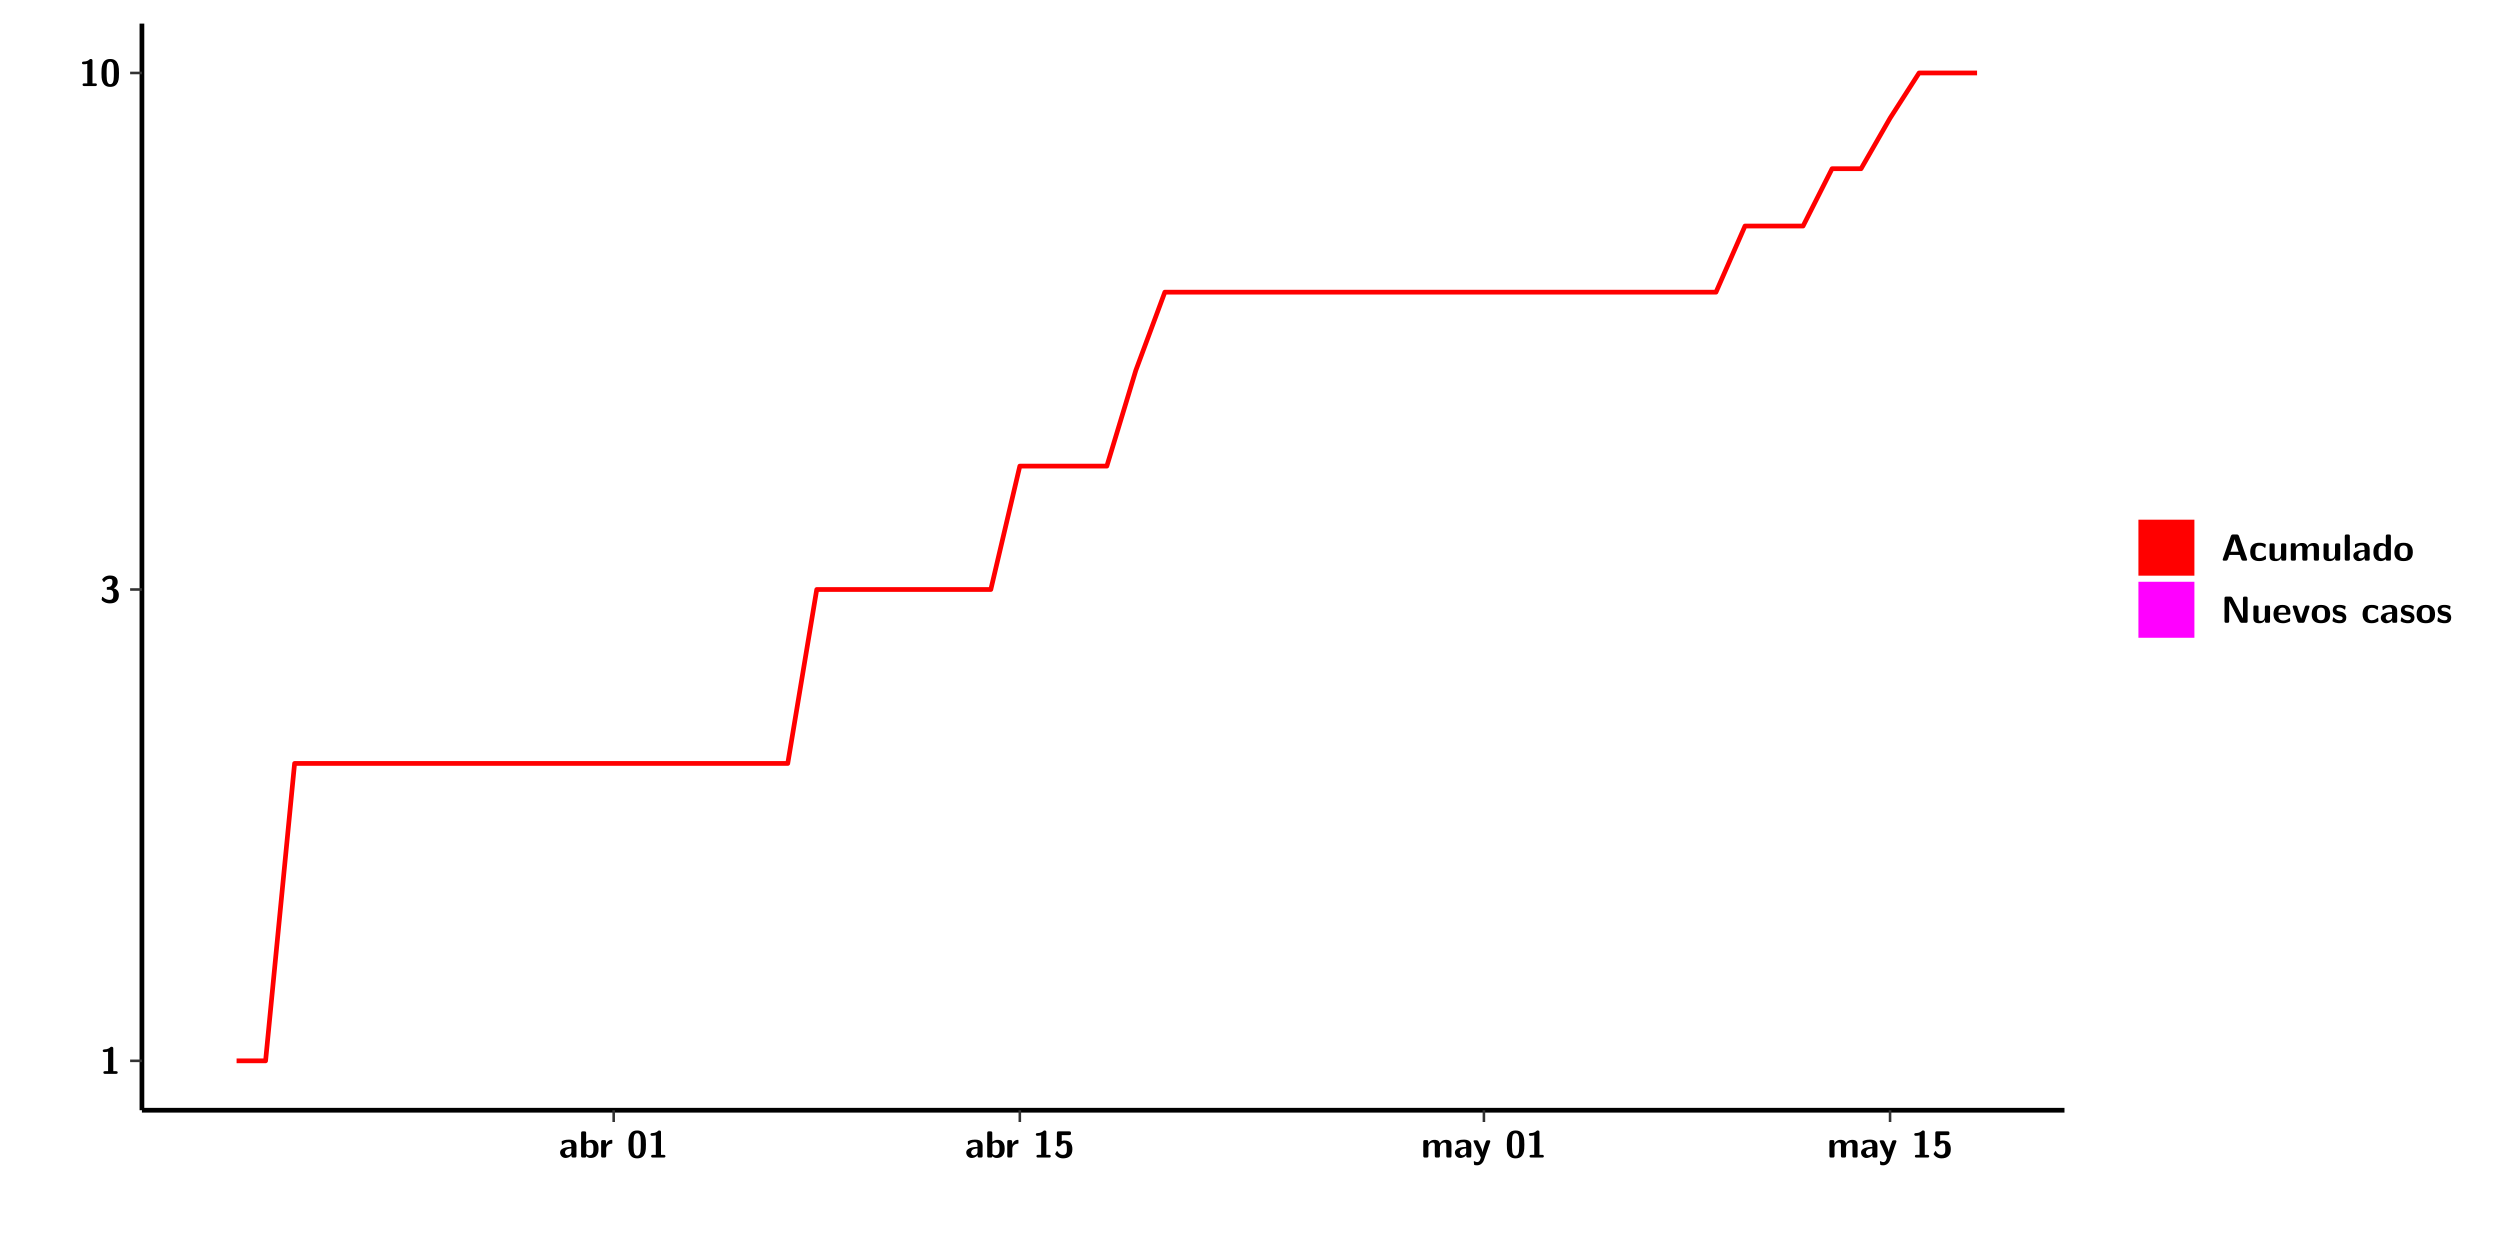
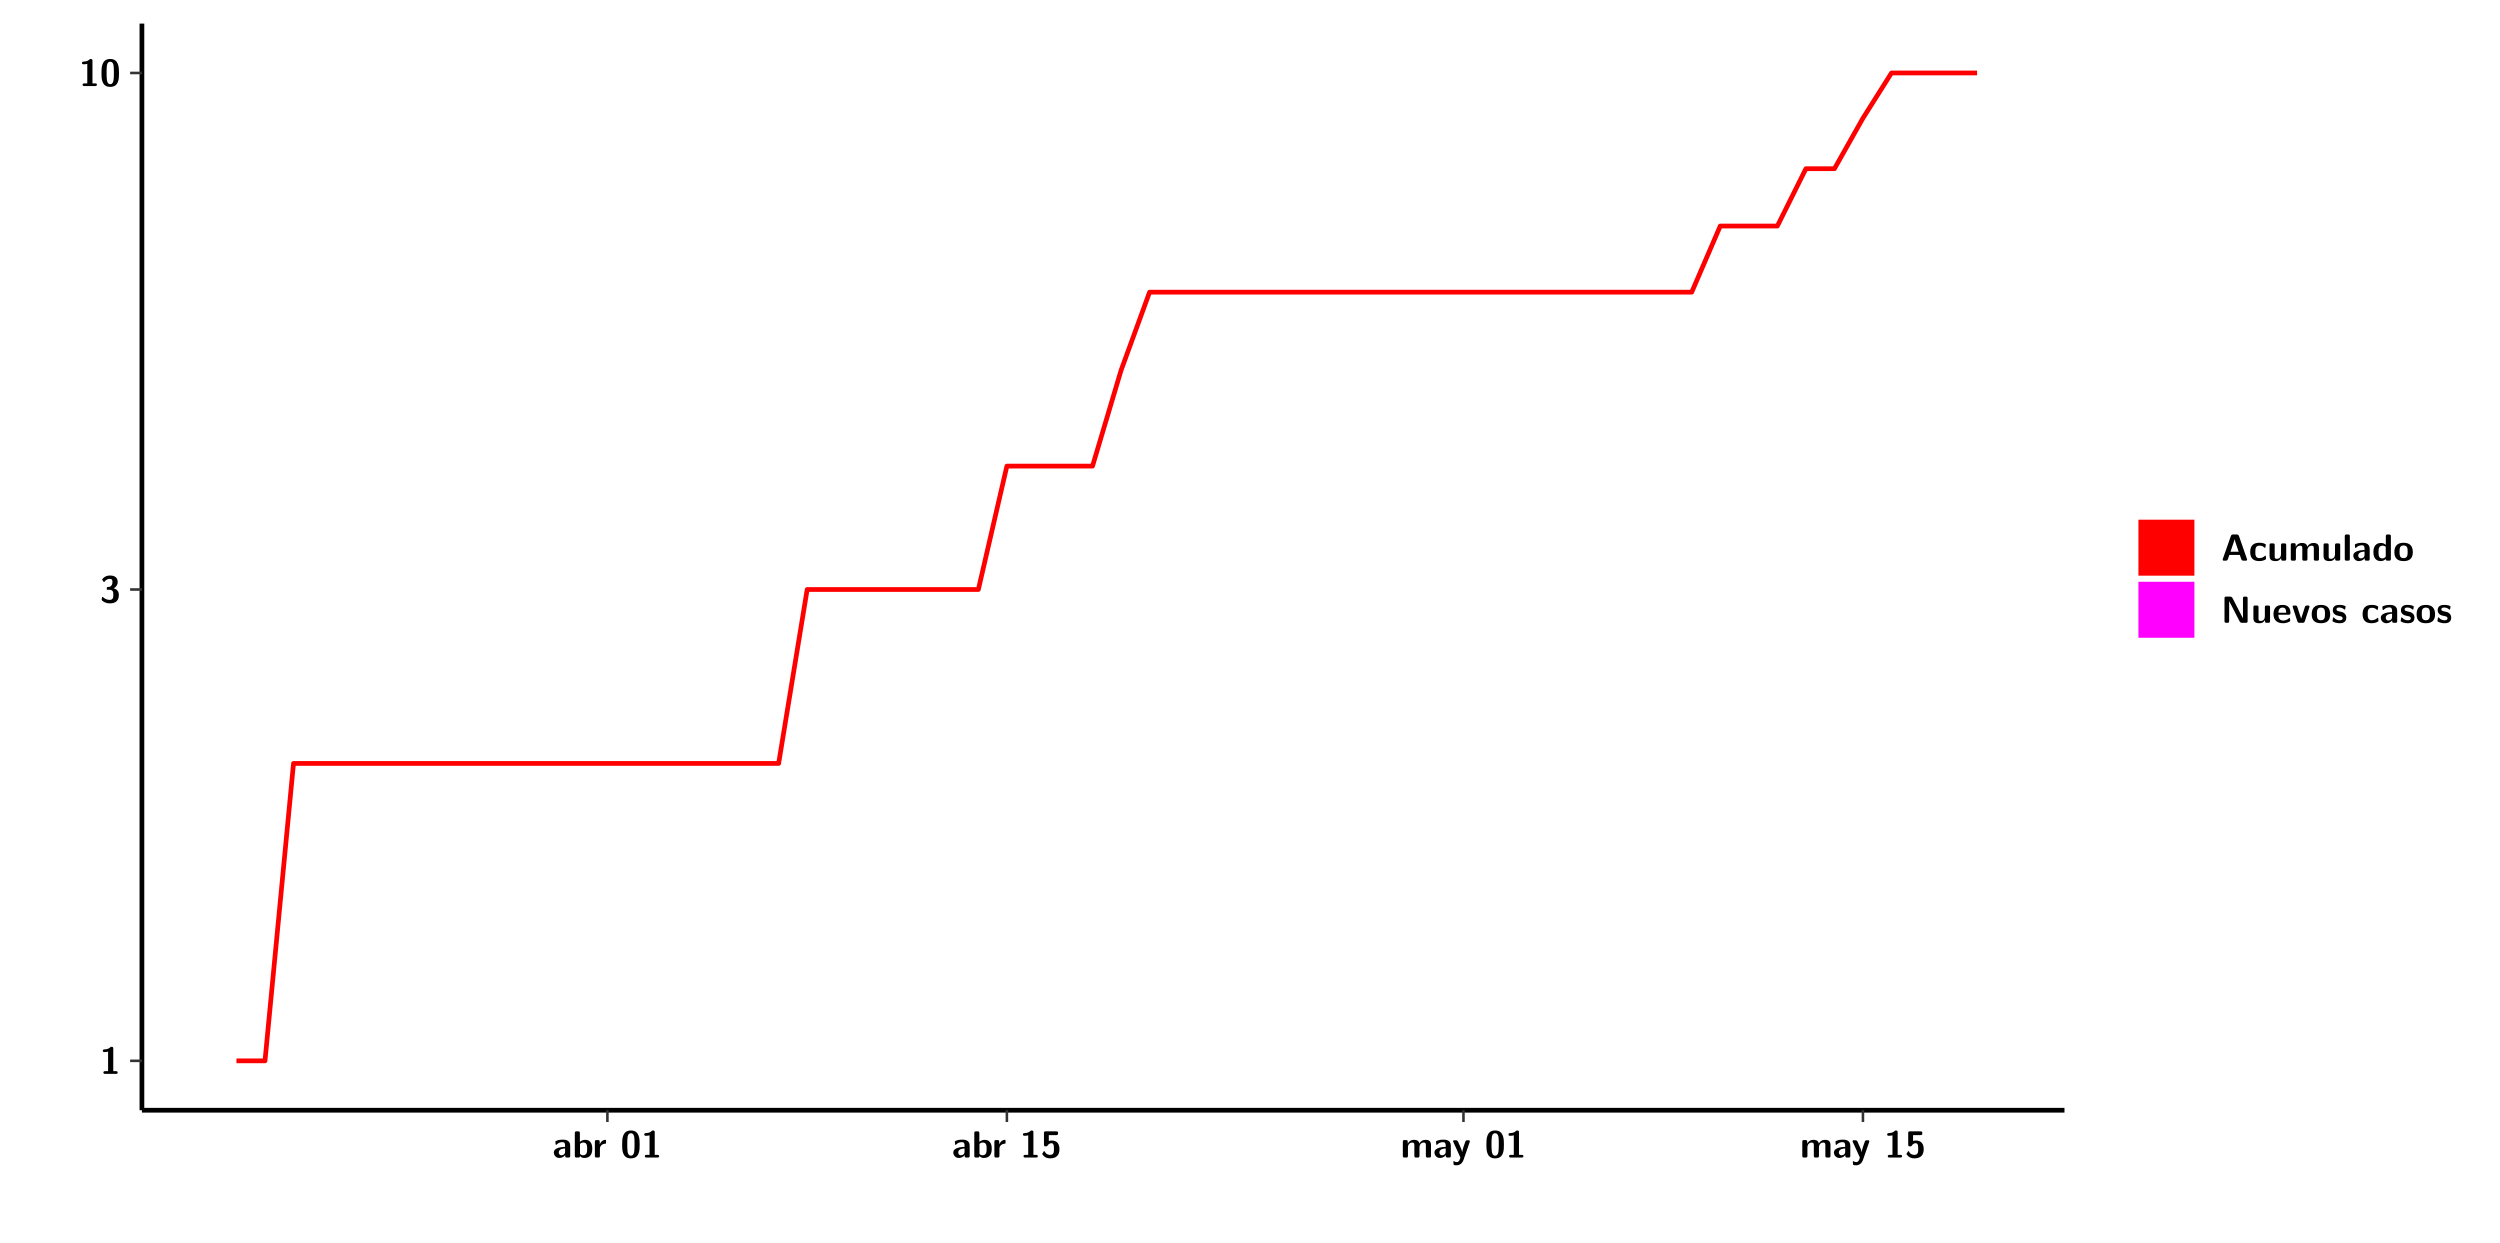
<svg xmlns="http://www.w3.org/2000/svg" xmlns:xlink="http://www.w3.org/1999/xlink" width="579.653pt" height="288pt" viewBox="0 0 579.653 288" version="1.1">
  <defs>
    <g>
      <symbol overflow="visible" id="glyph0-0">
        <path style="stroke:none;" d="" />
      </symbol>
      <symbol overflow="visible" id="glyph0-1">
        <path style="stroke:none;" d="M 3.109 -5.859 C 3.109 -6.016 3.109 -6.281 2.719 -6.281 C 2.547 -6.281 2.516 -6.266 2.406 -6.156 C 2.25 -6.016 1.922 -5.688 1.047 -5.672 C 0.891 -5.672 0.672 -5.609 0.672 -5.359 C 0.672 -5.047 0.969 -5.047 1.094 -5.047 C 1.344 -5.047 1.656 -5.078 1.906 -5.156 L 1.906 -0.625 L 1.234 -0.625 C 1.109 -0.625 0.812 -0.625 0.812 -0.312 C 0.812 0 1.109 0 1.234 0 L 3.719 0 C 3.828 0 4.141 0 4.141 -0.312 C 4.141 -0.625 3.828 -0.625 3.719 -0.625 L 3.109 -0.625 Z M 3.109 -5.859 " />
      </symbol>
      <symbol overflow="visible" id="glyph0-2">
        <path style="stroke:none;" d="M 0.844 -4.859 C 0.906 -4.766 0.953 -4.766 0.969 -4.766 C 1.031 -4.766 1.047 -4.797 1.094 -4.859 C 1.547 -5.5 2.172 -5.5 2.281 -5.5 C 2.844 -5.5 2.922 -5.203 2.922 -4.781 C 2.922 -4.656 2.922 -4.234 2.641 -3.906 C 2.438 -3.656 2.219 -3.641 1.953 -3.625 C 1.859 -3.609 1.688 -3.609 1.672 -3.578 C 1.609 -3.562 1.609 -3.5 1.609 -3.359 L 1.609 -3.203 C 1.609 -2.984 1.609 -2.969 1.844 -2.969 L 2.219 -2.969 C 3.031 -2.969 3.125 -2.469 3.125 -1.797 C 3.125 -1.203 3.062 -0.625 2.266 -0.625 C 1.984 -0.625 1.328 -0.688 0.75 -1.25 C 0.672 -1.328 0.656 -1.328 0.625 -1.328 C 0.531 -1.328 0.516 -1.25 0.516 -1.234 C 0.516 -1.234 0.406 -0.672 0.406 -0.625 C 0.406 -0.516 1.156 0.188 2.312 0.188 C 3.812 0.188 4.406 -0.609 4.406 -1.781 C 4.406 -2.562 3.984 -3.109 3.203 -3.297 C 3.906 -3.688 4.141 -4.266 4.141 -4.766 C 4.141 -6.156 2.891 -6.281 2.328 -6.281 C 1.125 -6.281 0.531 -5.422 0.531 -5.344 C 0.531 -5.297 0.594 -5.219 0.594 -5.219 Z M 0.844 -4.859 " />
      </symbol>
      <symbol overflow="visible" id="glyph0-3">
        <path style="stroke:none;" d="M 4.438 -3 C 4.438 -4.203 4.438 -6.281 2.406 -6.281 C 0.375 -6.281 0.375 -4.219 0.375 -3 C 0.375 -1.812 0.375 0.188 2.406 0.188 C 4.438 0.188 4.438 -1.781 4.438 -3 Z M 2.406 -0.438 C 1.75 -0.438 1.656 -1.25 1.625 -1.484 C 1.562 -1.953 1.562 -2.766 1.562 -3.125 C 1.562 -3.641 1.562 -4.203 1.625 -4.641 C 1.641 -4.875 1.734 -5.641 2.406 -5.641 C 3.047 -5.641 3.156 -4.906 3.188 -4.734 C 3.25 -4.281 3.25 -3.594 3.25 -3.125 C 3.25 -2.625 3.25 -1.953 3.188 -1.469 C 3.156 -1.234 3.062 -0.438 2.406 -0.438 Z M 2.406 -0.438 " />
      </symbol>
      <symbol overflow="visible" id="glyph0-4">
        <path style="stroke:none;" d="M 4.062 -2.766 C 4.062 -4.156 2.734 -4.156 2.297 -4.156 C 1.891 -4.156 1.453 -4.125 0.859 -3.891 C 0.672 -3.797 0.625 -3.781 0.625 -3.688 C 0.625 -3.625 0.688 -3.109 0.688 -3.047 C 0.703 -2.984 0.75 -2.938 0.812 -2.938 C 0.844 -2.938 0.875 -2.969 0.906 -3 C 1.281 -3.391 1.719 -3.578 2.266 -3.578 C 2.734 -3.578 2.875 -3.297 2.875 -2.781 L 2.875 -2.469 C 2.562 -2.469 0.266 -2.453 0.266 -1.172 C 0.266 -0.547 0.766 0.094 1.531 0.094 C 1.828 0.094 2.484 0.016 2.906 -0.594 L 2.906 -0.422 C 2.906 -0.141 2.969 0 3.328 0 L 3.641 0 C 3.984 0 4.062 -0.109 4.062 -0.422 Z M 2.875 -1.344 C 2.875 -0.531 2.047 -0.531 2.016 -0.531 C 1.641 -0.531 1.406 -0.844 1.406 -1.188 C 1.406 -2.047 2.625 -2.109 2.875 -2.109 Z M 2.875 -1.344 " />
      </symbol>
      <symbol overflow="visible" id="glyph0-5">
        <path style="stroke:none;" d="M 1.703 -5.656 C 1.703 -5.938 1.641 -6.078 1.281 -6.078 L 0.953 -6.078 C 0.641 -6.078 0.531 -5.984 0.531 -5.656 L 0.531 -0.422 C 0.531 -0.109 0.625 0 0.953 0 L 1.312 0 C 1.453 0 1.719 0 1.734 -0.344 C 2.125 0.094 2.578 0.094 2.719 0.094 C 4.578 0.094 4.578 -1.594 4.578 -2.031 C 4.578 -2.453 4.578 -4.109 2.938 -4.109 C 2.219 -4.109 1.781 -3.703 1.703 -3.625 Z M 1.734 -3.172 C 1.844 -3.281 2.109 -3.484 2.5 -3.484 C 3.391 -3.484 3.391 -2.672 3.391 -2.016 C 3.391 -1.375 3.391 -0.531 2.406 -0.531 C 2.047 -0.531 1.828 -0.75 1.734 -0.875 Z M 1.734 -3.172 " />
      </symbol>
      <symbol overflow="visible" id="glyph0-6">
        <path style="stroke:none;" d="M 1.703 -2.016 C 1.703 -2.844 2.391 -3.188 2.938 -3.219 C 3.109 -3.234 3.125 -3.234 3.125 -3.469 L 3.125 -3.875 C 3.125 -4.047 3.125 -4.109 2.969 -4.109 C 2.719 -4.109 2.078 -4.031 1.672 -3.078 L 1.656 -3.078 L 1.656 -3.641 C 1.656 -3.922 1.594 -4.062 1.234 -4.062 L 0.953 -4.062 C 0.641 -4.062 0.531 -3.969 0.531 -3.641 L 0.531 -0.422 C 0.531 -0.109 0.625 0 0.953 0 L 1.281 0 C 1.609 0 1.703 -0.109 1.703 -0.422 Z M 1.703 -2.016 " />
      </symbol>
      <symbol overflow="visible" id="glyph0-7">
        <path style="stroke:none;" d="M 1.859 -5.203 L 3.578 -5.203 C 4 -5.203 4 -5.406 4 -5.641 C 4 -5.875 4 -6.078 3.578 -6.078 L 1.141 -6.078 C 0.875 -6.078 0.734 -6.031 0.734 -5.688 L 0.734 -3 C 0.734 -2.609 0.922 -2.594 1.172 -2.594 C 1.391 -2.594 1.469 -2.594 1.594 -2.812 C 1.812 -3.141 2.109 -3.328 2.469 -3.328 C 3.047 -3.328 3.047 -2.656 3.047 -1.969 C 3.047 -1.297 3.047 -0.625 2.125 -0.625 C 1.844 -0.625 1.25 -0.703 0.906 -1.406 C 0.875 -1.453 0.844 -1.5 0.781 -1.5 C 0.719 -1.5 0.703 -1.469 0.656 -1.391 C 0.531 -1.188 0.328 -0.891 0.328 -0.828 C 0.328 -0.75 0.891 0.188 2.141 0.188 C 3.562 0.188 4.328 -0.516 4.328 -1.938 C 4.328 -3.094 3.844 -3.953 2.5 -3.953 C 2.281 -3.953 2.078 -3.922 1.859 -3.844 Z M 1.859 -5.203 " />
      </symbol>
      <symbol overflow="visible" id="glyph0-8">
        <path style="stroke:none;" d="M 7.062 -2.844 C 7.062 -3.75 6.672 -4.109 5.781 -4.109 C 5.156 -4.109 4.688 -3.828 4.359 -3.25 C 4.219 -4.078 3.484 -4.109 3.109 -4.109 C 2.938 -4.109 2.578 -4.109 2.188 -3.828 C 1.906 -3.625 1.734 -3.344 1.672 -3.203 L 1.672 -3.641 C 1.672 -3.922 1.609 -4.062 1.25 -4.062 L 0.953 -4.062 C 0.625 -4.062 0.531 -3.969 0.531 -3.641 L 0.531 -0.422 C 0.531 -0.109 0.625 0 0.953 0 L 1.297 0 C 1.625 0 1.719 -0.109 1.719 -0.422 L 1.719 -2.359 C 1.719 -3.141 2.25 -3.484 2.688 -3.484 C 3.109 -3.484 3.203 -3.297 3.203 -2.828 L 3.203 -0.422 C 3.203 -0.109 3.297 0 3.625 0 L 3.969 0 C 4.297 0 4.391 -0.109 4.391 -0.422 L 4.391 -2.359 C 4.391 -3.141 4.922 -3.484 5.359 -3.484 C 5.781 -3.484 5.875 -3.297 5.875 -2.828 L 5.875 -0.422 C 5.875 -0.109 5.969 0 6.297 0 L 6.641 0 C 6.984 0 7.062 -0.109 7.062 -0.422 Z M 7.062 -2.844 " />
      </symbol>
      <symbol overflow="visible" id="glyph0-9">
        <path style="stroke:none;" d="M 4.109 -3.609 C 4.141 -3.719 4.141 -3.734 4.141 -3.781 C 4.141 -4.016 3.906 -4.016 3.797 -4.016 L 3.609 -4.016 C 3.469 -4.016 3.266 -4.016 3.141 -3.812 C 3.109 -3.766 2.406 -1.828 2.359 -1.25 L 2.344 -1.25 C 2.312 -1.672 1.953 -2.484 1.562 -3.328 C 1.328 -3.891 1.266 -4.016 0.828 -4.016 L 0.594 -4.016 C 0.469 -4.016 0.25 -4.016 0.25 -3.781 C 0.25 -3.75 0.281 -3.688 0.297 -3.641 L 1.953 0 C 1.891 0.188 1.859 0.281 1.828 0.375 C 1.734 0.656 1.578 1.047 1.109 1.047 C 0.812 1.047 0.609 0.922 0.516 0.875 C 0.469 0.844 0.453 0.828 0.422 0.828 C 0.391 0.828 0.312 0.859 0.312 0.969 C 0.312 1.031 0.375 1.641 0.391 1.672 C 0.469 1.781 0.953 1.797 1.094 1.797 C 2.172 1.797 2.609 0.766 2.672 0.547 Z M 4.109 -3.609 " />
      </symbol>
      <symbol overflow="visible" id="glyph0-10">
        <path style="stroke:none;" d="M 4.156 -5.703 C 4.031 -6.078 3.766 -6.078 3.594 -6.078 L 2.828 -6.078 C 2.641 -6.078 2.391 -6.078 2.266 -5.703 L 0.406 -0.406 C 0.375 -0.297 0.375 -0.281 0.375 -0.234 C 0.375 0 0.594 0 0.703 0 L 1.031 0 C 1.188 0 1.453 0 1.578 -0.344 L 1.922 -1.328 L 4.344 -1.328 L 4.641 -0.484 C 4.75 -0.172 4.812 0 5.234 0 L 5.703 0 C 5.828 0 6.047 0 6.047 -0.234 C 6.047 -0.281 6.047 -0.297 6 -0.406 Z M 2.812 -3.938 C 2.938 -4.328 3.062 -4.656 3.125 -4.969 L 3.141 -4.969 C 3.188 -4.766 3.188 -4.75 3.25 -4.547 L 4.078 -2.078 L 2.188 -2.078 Z M 2.812 -3.938 " />
      </symbol>
      <symbol overflow="visible" id="glyph0-11">
        <path style="stroke:none;" d="M 4 -0.438 C 4 -0.531 3.969 -0.938 3.953 -1.047 C 3.953 -1.078 3.938 -1.172 3.844 -1.172 C 3.812 -1.172 3.797 -1.172 3.703 -1.078 C 3.562 -0.953 3.141 -0.594 2.422 -0.594 C 1.516 -0.594 1.516 -1.469 1.516 -2.031 C 1.516 -2.75 1.562 -3.484 2.453 -3.484 C 3.031 -3.484 3.266 -3.344 3.578 -3.078 C 3.688 -2.984 3.703 -2.984 3.734 -2.984 C 3.828 -2.984 3.844 -3.062 3.844 -3.094 C 3.859 -3.172 3.953 -3.656 3.953 -3.703 C 3.953 -3.781 3.891 -3.812 3.75 -3.891 C 3.328 -4.078 3.062 -4.156 2.453 -4.156 C 1.141 -4.156 0.328 -3.547 0.328 -2.016 C 0.328 -0.562 1.078 0.094 2.406 0.094 C 2.641 0.094 3.172 0.094 3.75 -0.203 C 4 -0.344 4 -0.344 4 -0.438 Z M 4 -0.438 " />
      </symbol>
      <symbol overflow="visible" id="glyph0-12">
        <path style="stroke:none;" d="M 4.391 -3.594 C 4.391 -3.875 4.328 -4.016 3.969 -4.016 L 3.609 -4.016 C 3.281 -4.016 3.188 -3.906 3.188 -3.594 L 3.188 -1.516 C 3.188 -0.938 2.891 -0.438 2.266 -0.438 C 1.766 -0.438 1.719 -0.562 1.719 -1.031 L 1.719 -3.594 C 1.719 -3.875 1.656 -4.016 1.297 -4.016 L 0.953 -4.016 C 0.625 -4.016 0.531 -3.922 0.531 -3.594 L 0.531 -1.109 C 0.531 -0.172 1.031 0.094 1.953 0.094 C 2.188 0.094 2.812 0.094 3.219 -0.656 L 3.219 -0.422 C 3.219 -0.141 3.281 0 3.641 0 L 3.969 0 C 4.297 0 4.391 -0.109 4.391 -0.422 Z M 4.391 -3.594 " />
      </symbol>
      <symbol overflow="visible" id="glyph0-13">
        <path style="stroke:none;" d="M 1.703 -5.656 C 1.703 -5.938 1.641 -6.078 1.281 -6.078 L 0.953 -6.078 C 0.641 -6.078 0.531 -5.984 0.531 -5.656 L 0.531 -0.422 C 0.531 -0.109 0.625 0 0.953 0 L 1.281 0 C 1.609 0 1.703 -0.109 1.703 -0.422 Z M 1.703 -5.656 " />
      </symbol>
      <symbol overflow="visible" id="glyph0-14">
        <path style="stroke:none;" d="M 4.375 -5.656 C 4.375 -5.938 4.312 -6.078 3.953 -6.078 L 3.625 -6.078 C 3.297 -6.078 3.203 -5.969 3.203 -5.656 L 3.203 -3.672 C 2.812 -4.047 2.375 -4.109 2.109 -4.109 C 0.328 -4.109 0.328 -2.422 0.328 -2 C 0.328 -1.594 0.328 0.094 2.062 0.094 C 2.422 0.094 2.812 -0.016 3.188 -0.406 C 3.188 -0.094 3.297 0 3.609 0 L 3.953 0 C 4.281 0 4.375 -0.109 4.375 -0.422 Z M 3.188 -1.094 C 3.188 -0.953 3.188 -0.875 2.922 -0.688 C 2.703 -0.547 2.5 -0.531 2.406 -0.531 C 1.516 -0.531 1.516 -1.344 1.516 -2 C 1.516 -2.656 1.516 -3.484 2.5 -3.484 C 2.75 -3.484 2.984 -3.391 3.188 -3.203 Z M 3.188 -1.094 " />
      </symbol>
      <symbol overflow="visible" id="glyph0-15">
        <path style="stroke:none;" d="M 4.547 -1.969 C 4.547 -3.406 3.844 -4.156 2.406 -4.156 C 0.953 -4.156 0.266 -3.391 0.266 -1.969 C 0.266 -0.547 1.031 0.094 2.406 0.094 C 3.781 0.094 4.547 -0.531 4.547 -1.969 Z M 2.406 -0.594 C 1.469 -0.594 1.469 -1.375 1.469 -2.078 C 1.469 -2.75 1.469 -3.531 2.406 -3.531 C 3.344 -3.531 3.344 -2.766 3.344 -2.078 C 3.344 -1.391 3.344 -0.594 2.406 -0.594 Z M 2.406 -0.594 " />
      </symbol>
      <symbol overflow="visible" id="glyph0-16">
        <path style="stroke:none;" d="M 2.656 -5.734 C 2.469 -6.078 2.203 -6.078 2.031 -6.078 L 1.219 -6.078 C 0.906 -6.078 0.797 -5.984 0.797 -5.656 L 0.797 -0.422 C 0.797 -0.109 0.891 0 1.219 0 L 1.453 0 C 1.781 0 1.875 -0.109 1.875 -0.422 L 1.875 -5.016 L 1.891 -5.016 L 4.297 -0.344 C 4.484 0 4.75 0 4.922 0 L 5.734 0 C 6.062 0 6.156 -0.109 6.156 -0.422 L 6.156 -5.656 C 6.156 -5.938 6.094 -6.078 5.734 -6.078 L 5.5 -6.078 C 5.156 -6.078 5.078 -5.969 5.078 -5.656 L 5.078 -1.062 L 5.062 -1.062 Z M 2.656 -5.734 " />
      </symbol>
      <symbol overflow="visible" id="glyph0-17">
        <path style="stroke:none;" d="M 3.781 -1.875 C 3.984 -1.875 4.203 -1.891 4.203 -2.281 C 4.203 -3.406 3.672 -4.156 2.359 -4.156 C 0.969 -4.156 0.266 -3.375 0.266 -2.047 C 0.266 -0.609 1.109 0.094 2.484 0.094 C 2.812 0.094 3.312 0.047 3.891 -0.234 C 4.078 -0.328 4.141 -0.359 4.141 -0.469 C 4.141 -0.531 4.125 -0.781 4.109 -0.844 C 4.078 -1.125 4.062 -1.125 3.984 -1.125 C 3.953 -1.125 3.938 -1.125 3.844 -1.047 C 3.328 -0.594 2.797 -0.531 2.516 -0.531 C 1.531 -0.531 1.422 -1.312 1.391 -1.875 Z M 1.406 -2.344 C 1.422 -2.875 1.609 -3.531 2.359 -3.531 C 3.062 -3.531 3.203 -3.031 3.219 -2.344 Z M 1.406 -2.344 " />
      </symbol>
      <symbol overflow="visible" id="glyph0-18">
        <path style="stroke:none;" d="M 4.109 -3.609 C 4.141 -3.719 4.141 -3.75 4.141 -3.766 C 4.141 -4.016 3.922 -4.016 3.797 -4.016 L 3.609 -4.016 C 3.25 -4.016 3.141 -3.891 3.062 -3.641 L 2.203 -0.984 L 1.328 -3.641 C 1.266 -3.828 1.203 -4.016 0.781 -4.016 L 0.578 -4.016 C 0.453 -4.016 0.234 -4.016 0.234 -3.766 C 0.234 -3.75 0.234 -3.719 0.266 -3.609 L 1.312 -0.375 C 1.438 0 1.703 0 1.859 0 L 2.5 0 C 2.672 0 2.938 0 3.062 -0.375 Z M 4.109 -3.609 " />
      </symbol>
      <symbol overflow="visible" id="glyph0-19">
        <path style="stroke:none;" d="M 3.469 -1.234 C 3.469 -1.734 3.203 -2.031 3.047 -2.172 C 2.703 -2.484 2.391 -2.547 2.031 -2.609 C 1.547 -2.703 1.188 -2.766 1.188 -3.109 C 1.188 -3.469 1.484 -3.547 1.828 -3.547 C 2.406 -3.547 2.719 -3.328 2.953 -3.125 C 3.047 -3.047 3.062 -3.047 3.094 -3.047 C 3.188 -3.047 3.203 -3.125 3.203 -3.156 C 3.219 -3.219 3.312 -3.719 3.312 -3.766 C 3.312 -3.906 2.844 -4.031 2.75 -4.062 C 2.406 -4.156 2.125 -4.156 1.891 -4.156 C 1.5 -4.156 0.328 -4.156 0.328 -2.906 C 0.328 -2.484 0.516 -2.219 0.75 -2 C 1.062 -1.734 1.406 -1.672 1.906 -1.562 C 2.156 -1.531 2.609 -1.453 2.609 -1.062 C 2.609 -0.656 2.266 -0.594 1.922 -0.594 C 1.531 -0.594 1.047 -0.703 0.625 -1.188 C 0.594 -1.234 0.562 -1.266 0.516 -1.266 C 0.422 -1.266 0.406 -1.188 0.391 -1.125 C 0.375 -1.016 0.266 -0.516 0.266 -0.422 C 0.266 -0.266 0.922 -0.062 0.922 -0.047 C 1.406 0.094 1.766 0.094 1.922 0.094 C 2.359 0.094 3.469 0.062 3.469 -1.234 Z M 3.469 -1.234 " />
      </symbol>
    </g>
    <clipPath id="clip1">
      <path d="M 0 0 L 576.008 0 L 576.008 288 L 0 288 Z M 0 0 " />
    </clipPath>
    <clipPath id="clip2">
      <path d="M 32.906 5.477 L 478.672 5.477 L 478.672 257.414 L 32.906 257.414 Z M 32.906 5.477 " />
    </clipPath>
  </defs>
  <g id="surface1">
    <g clip-path="url(#clip1)" clip-rule="nonzero">
      <path style="fill-rule:nonzero;fill:rgb(100%,100%,100%);fill-opacity:1;stroke-width:0.598;stroke-linecap:round;stroke-linejoin:round;stroke:rgb(100%,100%,100%);stroke-opacity:1;stroke-miterlimit:10;" d="M 0 0 L 0 288.004 L 576.008 288.004 L 576.008 0 Z M 0 0 " transform="matrix(1,0,0,-1,0,288)" />
    </g>
    <g clip-path="url(#clip2)" clip-rule="nonzero">
      <path style=" stroke:none;fill-rule:nonzero;fill:rgb(100%,100%,100%);fill-opacity:1;" d="M 32.906 257.414 L 32.906 5.477 L 478.672 5.477 L 478.672 257.414 Z M 32.906 257.414 " />
    </g>
-     <path style="fill:none;stroke-width:1.096;stroke-linecap:butt;stroke-linejoin:round;stroke:rgb(100%,0%,0%);stroke-opacity:1;stroke-miterlimit:10;" d="M 54.855 42.031 L 61.578 42.031 L 68.305 110.984 L 182.648 110.984 L 189.371 151.316 L 229.73 151.316 L 236.457 179.926 L 256.633 179.926 L 263.355 202.125 L 270.082 220.258 L 397.875 220.258 L 404.598 235.59 L 418.059 235.59 L 424.781 248.879 L 431.508 248.879 L 438.23 260.598 L 444.957 271.078 L 458.406 271.078 " transform="matrix(1,0,0,-1,0,288)" />
+     <path style="fill:none;stroke-width:1.096;stroke-linecap:butt;stroke-linejoin:round;stroke:rgb(100%,0%,0%);stroke-opacity:1;stroke-miterlimit:10;" d="M 54.824 42.031 L 61.441 42.031 L 68.055 110.984 L 180.535 110.984 L 187.152 151.316 L 226.844 151.316 L 233.457 179.926 L 253.312 179.926 L 259.93 202.125 L 266.543 220.258 L 392.246 220.258 L 398.859 235.59 L 412.102 235.59 L 418.715 248.879 L 425.332 248.879 L 431.945 260.598 L 438.562 271.078 L 458.406 271.078 " transform="matrix(1,0,0,-1,0,288)" />
    <path style="fill:none;stroke-width:1.096;stroke-linecap:butt;stroke-linejoin:round;stroke:rgb(0%,0%,0%);stroke-opacity:1;stroke-miterlimit:10;" d="M 32.906 30.586 L 32.906 282.523 " transform="matrix(1,0,0,-1,0,288)" />
    <g style="fill:rgb(0%,0%,0%);fill-opacity:1;">
      <use xlink:href="#glyph0-1" x="23.153" y="248.986" />
    </g>
    <g style="fill:rgb(0%,0%,0%);fill-opacity:1;">
      <use xlink:href="#glyph0-2" x="23.153" y="139.716" />
    </g>
    <g style="fill:rgb(0%,0%,0%);fill-opacity:1;">
      <use xlink:href="#glyph0-1" x="18.331" y="19.955" />
      <use xlink:href="#glyph0-3" x="23.153" y="19.955" />
    </g>
    <path style="fill:none;stroke-width:0.598;stroke-linecap:butt;stroke-linejoin:round;stroke:rgb(20%,20%,20%);stroke-opacity:1;stroke-miterlimit:10;" d="M 30.168 42.031 L 32.906 42.031 " transform="matrix(1,0,0,-1,0,288)" />
    <path style="fill:none;stroke-width:0.598;stroke-linecap:butt;stroke-linejoin:round;stroke:rgb(20%,20%,20%);stroke-opacity:1;stroke-miterlimit:10;" d="M 30.168 151.316 L 32.906 151.316 " transform="matrix(1,0,0,-1,0,288)" />
    <path style="fill:none;stroke-width:0.598;stroke-linecap:butt;stroke-linejoin:round;stroke:rgb(20%,20%,20%);stroke-opacity:1;stroke-miterlimit:10;" d="M 30.168 271.078 L 32.906 271.078 " transform="matrix(1,0,0,-1,0,288)" />
    <path style="fill:none;stroke-width:1.096;stroke-linecap:butt;stroke-linejoin:round;stroke:rgb(0%,0%,0%);stroke-opacity:1;stroke-miterlimit:10;" d="M 32.906 30.586 L 478.672 30.586 " transform="matrix(1,0,0,-1,0,288)" />
-     <path style="fill:none;stroke-width:0.598;stroke-linecap:butt;stroke-linejoin:round;stroke:rgb(20%,20%,20%);stroke-opacity:1;stroke-miterlimit:10;" d="M 142.289 27.848 L 142.289 30.586 " transform="matrix(1,0,0,-1,0,288)" />
-     <path style="fill:none;stroke-width:0.598;stroke-linecap:butt;stroke-linejoin:round;stroke:rgb(20%,20%,20%);stroke-opacity:1;stroke-miterlimit:10;" d="M 236.457 27.848 L 236.457 30.586 " transform="matrix(1,0,0,-1,0,288)" />
-     <path style="fill:none;stroke-width:0.598;stroke-linecap:butt;stroke-linejoin:round;stroke:rgb(20%,20%,20%);stroke-opacity:1;stroke-miterlimit:10;" d="M 344.062 27.848 L 344.062 30.586 " transform="matrix(1,0,0,-1,0,288)" />
-     <path style="fill:none;stroke-width:0.598;stroke-linecap:butt;stroke-linejoin:round;stroke:rgb(20%,20%,20%);stroke-opacity:1;stroke-miterlimit:10;" d="M 438.23 27.848 L 438.23 30.586 " transform="matrix(1,0,0,-1,0,288)" />
+     <path style="fill:none;stroke-width:0.598;stroke-linecap:butt;stroke-linejoin:round;stroke:rgb(20%,20%,20%);stroke-opacity:1;stroke-miterlimit:10;" d="M 140.832 27.848 L 140.832 30.586 " transform="matrix(1,0,0,-1,0,288)" />
+     <path style="fill:none;stroke-width:0.598;stroke-linecap:butt;stroke-linejoin:round;stroke:rgb(20%,20%,20%);stroke-opacity:1;stroke-miterlimit:10;" d="M 233.457 27.848 L 233.457 30.586 " transform="matrix(1,0,0,-1,0,288)" />
+     <path style="fill:none;stroke-width:0.598;stroke-linecap:butt;stroke-linejoin:round;stroke:rgb(20%,20%,20%);stroke-opacity:1;stroke-miterlimit:10;" d="M 339.32 27.848 L 339.32 30.586 " transform="matrix(1,0,0,-1,0,288)" />
+     <path style="fill:none;stroke-width:0.598;stroke-linecap:butt;stroke-linejoin:round;stroke:rgb(20%,20%,20%);stroke-opacity:1;stroke-miterlimit:10;" d="M 431.945 27.848 L 431.945 30.586 " transform="matrix(1,0,0,-1,0,288)" />
    <g style="fill:rgb(0%,0%,0%);fill-opacity:1;">
-       <use xlink:href="#glyph0-4" x="129.598" y="268.394" />
-       <use xlink:href="#glyph0-5" x="134.201" y="268.394" />
+       <use xlink:href="#glyph0-4" x="128.144" y="268.394" />
+       <use xlink:href="#glyph0-5" x="132.747" y="268.394" />
    </g>
    <g style="fill:rgb(0%,0%,0%);fill-opacity:1;">
-       <use xlink:href="#glyph0-6" x="138.848" y="268.394" />
+       <use xlink:href="#glyph0-6" x="137.394" y="268.394" />
    </g>
    <g style="fill:rgb(0%,0%,0%);fill-opacity:1;">
-       <use xlink:href="#glyph0-3" x="145.329" y="268.394" />
-       <use xlink:href="#glyph0-1" x="150.151" y="268.394" />
+       <use xlink:href="#glyph0-3" x="143.875" y="268.394" />
+       <use xlink:href="#glyph0-1" x="148.697" y="268.394" />
    </g>
    <g style="fill:rgb(0%,0%,0%);fill-opacity:1;">
-       <use xlink:href="#glyph0-4" x="223.765" y="268.394" />
-       <use xlink:href="#glyph0-5" x="228.368" y="268.394" />
+       <use xlink:href="#glyph0-4" x="220.766" y="268.394" />
+       <use xlink:href="#glyph0-5" x="225.369" y="268.394" />
    </g>
    <g style="fill:rgb(0%,0%,0%);fill-opacity:1;">
-       <use xlink:href="#glyph0-6" x="233.015" y="268.394" />
+       <use xlink:href="#glyph0-6" x="230.025" y="268.394" />
    </g>
    <g style="fill:rgb(0%,0%,0%);fill-opacity:1;">
-       <use xlink:href="#glyph0-1" x="239.496" y="268.394" />
-       <use xlink:href="#glyph0-7" x="244.318" y="268.394" />
+       <use xlink:href="#glyph0-1" x="236.497" y="268.394" />
+       <use xlink:href="#glyph0-7" x="241.319" y="268.394" />
    </g>
    <g style="fill:rgb(0%,0%,0%);fill-opacity:1;">
-       <use xlink:href="#glyph0-8" x="329.472" y="268.394" />
-       <use xlink:href="#glyph0-4" x="337.07" y="268.394" />
+       <use xlink:href="#glyph0-8" x="324.73" y="268.394" />
+       <use xlink:href="#glyph0-4" x="332.328" y="268.394" />
    </g>
    <g style="fill:rgb(0%,0%,0%);fill-opacity:1;">
-       <use xlink:href="#glyph0-9" x="341.401" y="268.394" />
+       <use xlink:href="#glyph0-9" x="336.659" y="268.394" />
    </g>
    <g style="fill:rgb(0%,0%,0%);fill-opacity:1;">
-       <use xlink:href="#glyph0-3" x="349.002" y="268.394" />
-       <use xlink:href="#glyph0-1" x="353.824" y="268.394" />
+       <use xlink:href="#glyph0-3" x="344.26" y="268.394" />
+       <use xlink:href="#glyph0-1" x="349.082" y="268.394" />
    </g>
    <g style="fill:rgb(0%,0%,0%);fill-opacity:1;">
-       <use xlink:href="#glyph0-8" x="423.639" y="268.394" />
-       <use xlink:href="#glyph0-4" x="431.237" y="268.394" />
+       <use xlink:href="#glyph0-8" x="417.353" y="268.394" />
+       <use xlink:href="#glyph0-4" x="424.951" y="268.394" />
    </g>
    <g style="fill:rgb(0%,0%,0%);fill-opacity:1;">
-       <use xlink:href="#glyph0-9" x="435.568" y="268.394" />
+       <use xlink:href="#glyph0-9" x="429.282" y="268.394" />
    </g>
    <g style="fill:rgb(0%,0%,0%);fill-opacity:1;">
-       <use xlink:href="#glyph0-1" x="443.169" y="268.394" />
-       <use xlink:href="#glyph0-7" x="447.991" y="268.394" />
+       <use xlink:href="#glyph0-1" x="436.883" y="268.394" />
+       <use xlink:href="#glyph0-7" x="441.705" y="268.394" />
    </g>
    <path style=" stroke:none;fill-rule:nonzero;fill:rgb(100%,100%,100%);fill-opacity:1;" d="M 489.629 154.062 L 489.629 108.828 L 570.527 108.828 L 570.527 154.062 Z M 489.629 154.062 " />
    <path style=" stroke:none;fill-rule:nonzero;fill:rgb(100%,0%,0%);fill-opacity:1;" d="M 495.816 133.477 L 495.816 120.496 L 508.797 120.496 L 508.797 133.477 Z M 495.816 133.477 " />
    <path style=" stroke:none;fill-rule:nonzero;fill:rgb(100%,0%,100%);fill-opacity:1;" d="M 495.816 147.875 L 495.816 134.891 L 508.797 134.891 L 508.797 147.875 Z M 495.816 147.875 " />
    <g style="fill:rgb(0%,0%,0%);fill-opacity:1;">
      <use xlink:href="#glyph0-10" x="514.979" y="130.002" />
      <use xlink:href="#glyph0-11" x="521.408" y="130.002" />
      <use xlink:href="#glyph0-12" x="525.694" y="130.002" />
      <use xlink:href="#glyph0-8" x="530.613" y="130.002" />
      <use xlink:href="#glyph0-12" x="538.212" y="130.002" />
      <use xlink:href="#glyph0-13" x="543.131" y="130.002" />
      <use xlink:href="#glyph0-4" x="545.372" y="130.002" />
      <use xlink:href="#glyph0-14" x="549.975" y="130.002" />
      <use xlink:href="#glyph0-15" x="554.894" y="130.002" />
    </g>
    <g style="fill:rgb(0%,0%,0%);fill-opacity:1;">
      <use xlink:href="#glyph0-16" x="514.979" y="144.408" />
      <use xlink:href="#glyph0-12" x="521.944" y="144.408" />
      <use xlink:href="#glyph0-17" x="526.864" y="144.408" />
      <use xlink:href="#glyph0-18" x="531.345" y="144.408" />
      <use xlink:href="#glyph0-15" x="535.728" y="144.408" />
      <use xlink:href="#glyph0-19" x="540.55" y="144.408" />
    </g>
    <g style="fill:rgb(0%,0%,0%);fill-opacity:1;">
      <use xlink:href="#glyph0-11" x="547.465" y="144.408" />
      <use xlink:href="#glyph0-4" x="551.751" y="144.408" />
      <use xlink:href="#glyph0-19" x="556.354" y="144.408" />
      <use xlink:href="#glyph0-15" x="560.051" y="144.408" />
      <use xlink:href="#glyph0-19" x="564.872" y="144.408" />
    </g>
  </g>
</svg>
